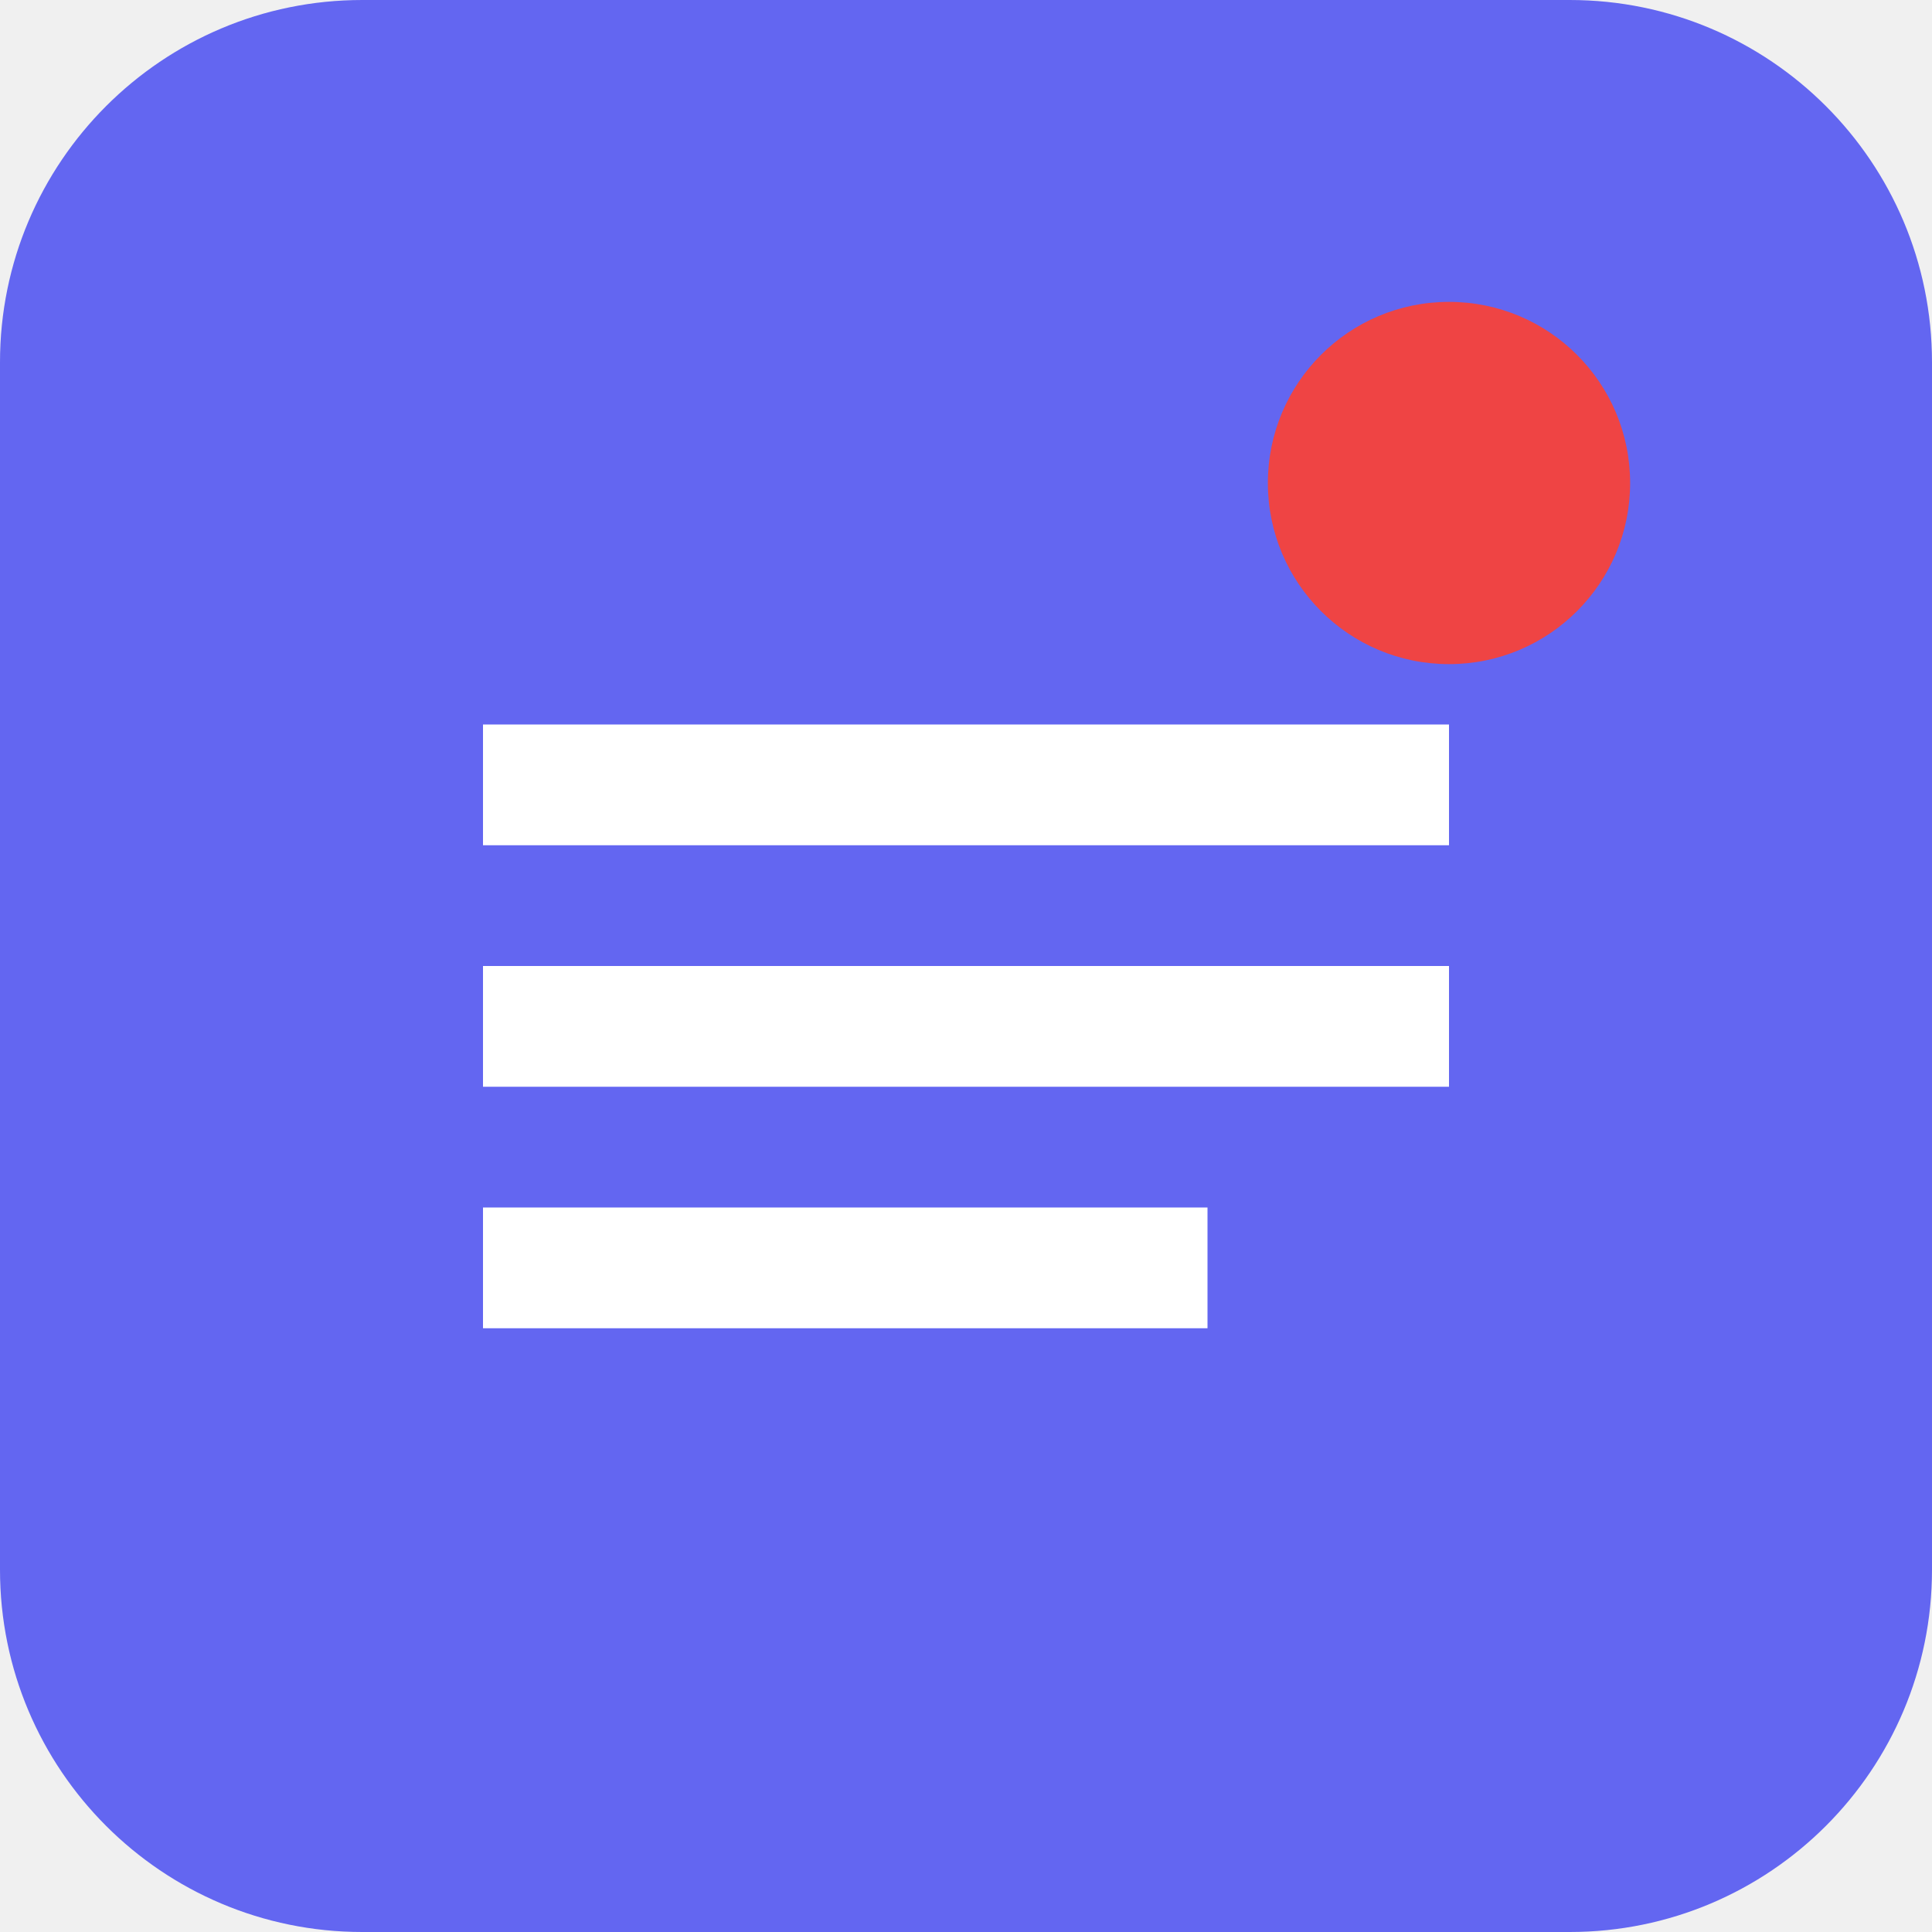
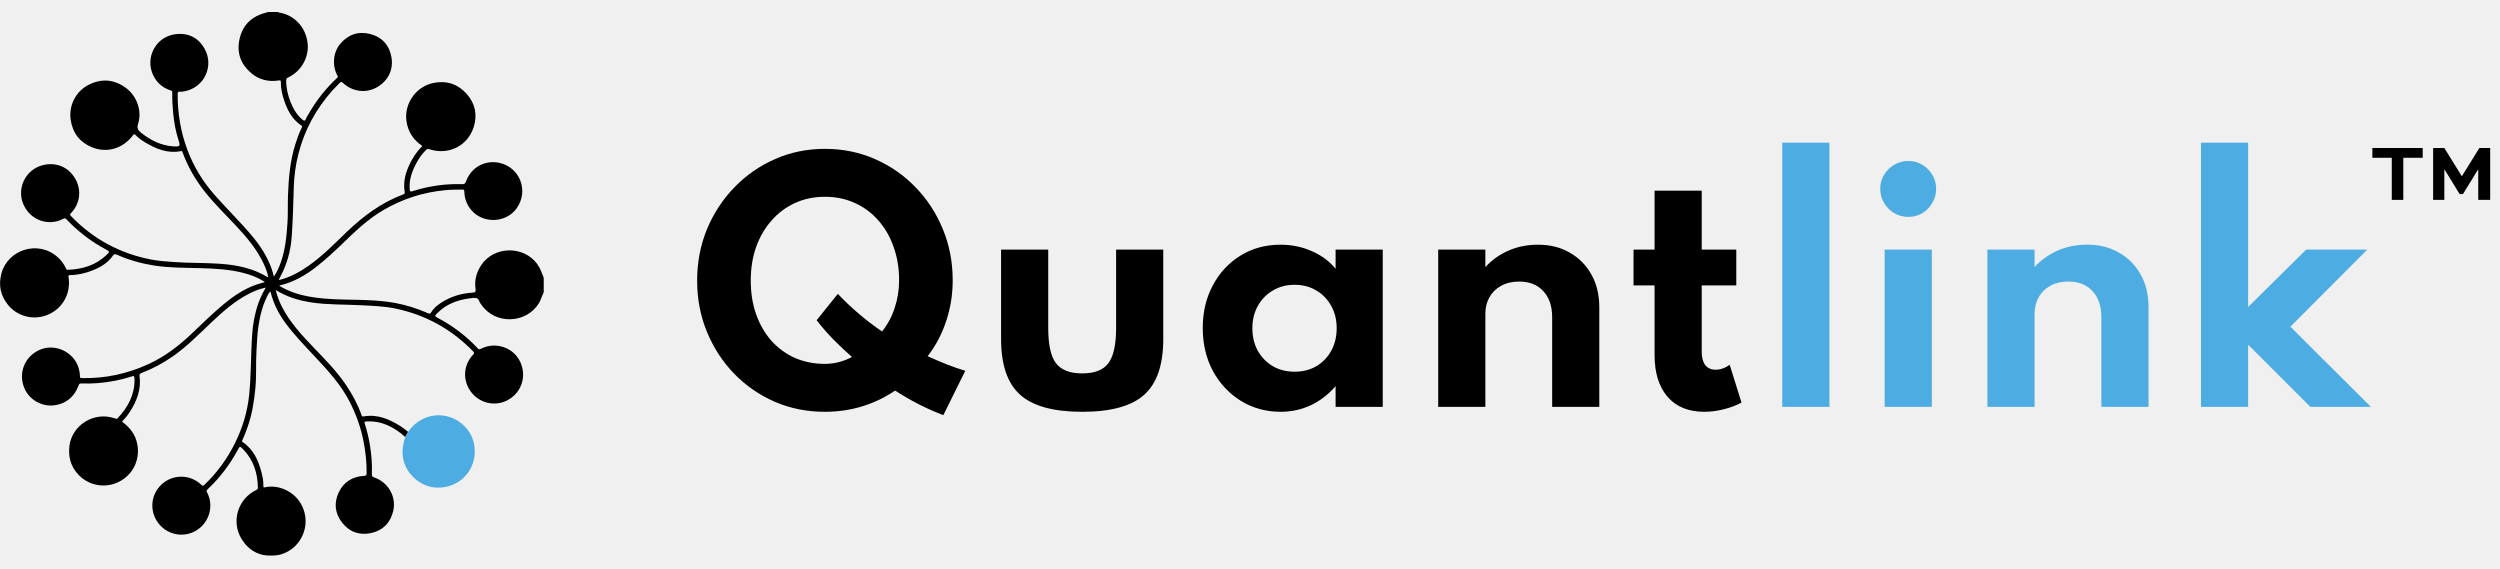
- <svg xmlns="http://www.w3.org/2000/svg" width="32" height="32" viewBox="0 0 32 32" fill="none">
-   <rect width="32" height="32" rx="6" fill="#6366f1" />
-   <path d="M8 12h16v2H8v-2zm0 4h16v2H8v-2zm0 4h12v2H8v-2z" fill="white" />
-   <circle cx="24" cy="8" r="3" fill="#ef4444" />
+ <svg xmlns="http://www.w3.org/2000/svg" xmlns:xlink="http://www.w3.org/1999/xlink" width="167px" height="38px" viewBox="0 0 167 38" version="1.1">
+   <defs>
+     <polygon id="path-1" points="36.328 1.11022302e-15 0 1.11022302e-15 0 36.328 36.328 36.328" />
+   </defs>
+   <g id="Page-1" stroke="none" stroke-width="1" fill="none" fill-rule="evenodd">
+     <g id="logo-black" transform="translate(0, 0.7979)">
+       <g id="Clipped">
+         <mask id="mask-2" fill="white">
+           <use xlink:href="#path-1" />
+         </mask>
+         <g id="Path" />
+         <g id="Group" mask="url(#mask-2)" fill-rule="nonzero">
+           <g transform="translate(0.0029, 0)" id="Path">
+             <path d="M27.07,28.395 C26.325,27.731 25.491,27.289 24.455,27.358 C24.369,27.364 24.32,27.364 24.36,27.488 C24.511,27.969 24.632,28.459 24.711,28.957 C24.812,29.589 24.865,30.225 24.837,30.865 C24.832,31.001 24.875,31.055 25.005,31.1 C25.938,31.423 26.493,32.39 26.261,33.349 C26.074,34.122 25.575,34.641 24.787,34.81 C23.993,34.979 23.315,34.731 22.824,34.079 C22.364,33.47 22.299,32.784 22.623,32.098 C22.953,31.402 23.537,31.033 24.307,30.992 C24.475,30.984 24.486,30.921 24.487,30.792 C24.495,30.055 24.412,29.329 24.266,28.608 C24.084,27.71 23.772,26.859 23.357,26.042 C22.764,24.878 21.887,23.938 21.006,22.996 C20.323,22.266 19.623,21.548 19.035,20.738 C18.598,20.134 18.263,19.472 18.082,18.742 C18.078,18.724 18.067,18.709 18.047,18.666 C17.885,18.869 17.794,19.092 17.701,19.311 C17.461,19.872 17.336,20.464 17.251,21.064 C17.177,21.589 17.16,22.12 17.129,22.649 C17.08,23.477 17.136,24.309 17.056,25.135 C16.97,26.035 16.83,26.922 16.518,27.777 C16.413,28.066 16.308,28.355 16.176,28.633 C16.146,28.695 16.172,28.705 16.209,28.73 C16.932,29.224 17.262,29.959 17.468,30.772 C17.541,31.061 17.603,31.351 17.589,31.651 C17.58,31.828 17.706,31.746 17.765,31.736 C18.315,31.651 18.822,31.763 19.296,32.043 C20.16,32.552 20.58,33.592 20.348,34.551 C20.104,35.556 19.261,36.283 18.204,36.325 C17.319,36.361 16.607,35.975 16.137,35.21 C15.41,34.027 15.903,32.505 17.119,31.932 C17.188,31.9 17.226,31.865 17.224,31.778 C17.209,30.803 16.93,29.93 16.24,29.214 C16.235,29.21 16.231,29.205 16.227,29.201 C16.015,28.996 16.019,28.998 15.877,29.261 C15.348,30.239 14.685,31.115 13.875,31.878 C13.803,31.946 13.77,31.983 13.827,32.09 C14.293,32.964 13.997,34.067 13.16,34.608 C12.333,35.143 11.241,34.968 10.616,34.2 C9.965,33.402 10.04,32.262 10.787,31.565 C11.539,30.863 12.707,30.872 13.451,31.591 C13.539,31.676 13.571,31.663 13.654,31.583 C14.514,30.766 15.197,29.819 15.717,28.757 C16.211,27.749 16.528,26.688 16.644,25.566 C16.75,24.55 16.747,23.53 16.792,22.513 C16.821,21.861 16.84,21.209 16.963,20.567 C17.107,19.816 17.329,19.092 17.76,18.412 C17.336,18.498 16.967,18.65 16.611,18.833 C15.662,19.323 14.875,20.023 14.107,20.749 C13.291,21.522 12.504,22.327 11.581,22.979 C10.916,23.448 10.204,23.83 9.444,24.121 C9.331,24.165 9.303,24.209 9.32,24.334 C9.436,25.213 9.138,25.984 8.675,26.708 C8.525,26.942 8.35,27.156 8.147,27.37 C8.437,27.581 8.689,27.824 8.881,28.133 C9.381,28.938 9.311,30.056 8.696,30.789 C7.733,31.937 5.994,31.913 5.08,30.731 C4.688,30.225 4.56,29.651 4.633,29.008 C4.789,27.626 6.262,26.652 7.68,27.153 C7.748,27.178 7.802,27.197 7.865,27.13 C8.543,26.407 8.989,25.585 8.985,24.566 C8.985,24.51 8.973,24.453 8.966,24.396 C8.957,24.322 8.924,24.31 8.85,24.334 C8.088,24.582 7.308,24.732 6.51,24.796 C6.149,24.825 5.787,24.826 5.426,24.818 C5.32,24.815 5.285,24.836 5.247,24.945 C4.978,25.706 4.378,26.212 3.533,26.285 C2.792,26.349 2.024,25.931 1.685,25.259 C1.224,24.347 1.501,23.278 2.369,22.718 C3.195,22.186 4.296,22.382 4.926,23.167 C5.202,23.511 5.32,23.909 5.339,24.337 C5.344,24.449 5.366,24.454 5.457,24.456 C7.016,24.496 8.498,24.173 9.913,23.525 C10.973,23.041 11.886,22.349 12.73,21.557 C13.463,20.869 14.176,20.156 14.95,19.514 C15.749,18.85 16.614,18.299 17.646,18.062 C17.656,18.06 17.662,18.045 17.678,18.026 C17.235,17.746 16.755,17.563 16.253,17.433 C15.301,17.187 14.327,17.142 13.35,17.114 C12.325,17.085 11.298,17.097 10.279,16.937 C9.425,16.803 8.601,16.57 7.812,16.218 C7.68,16.16 7.616,16.167 7.527,16.295 C7.193,16.774 6.706,17.055 6.177,17.265 C5.698,17.455 5.199,17.572 4.681,17.578 C4.569,17.579 4.56,17.616 4.575,17.71 C4.744,18.776 4.211,19.772 3.242,20.206 C2.295,20.631 1.158,20.369 0.503,19.531 C0.029,18.924 -0.115,18.238 0.093,17.466 C0.52,15.881 2.538,15.217 3.839,16.37 C4.079,16.583 4.268,16.834 4.4,17.124 C4.431,17.191 4.454,17.226 4.531,17.223 C5.496,17.191 6.375,16.928 7.094,16.253 C7.345,16.017 7.34,16.008 7.048,15.852 C6.067,15.331 5.202,14.656 4.437,13.854 C4.364,13.778 4.321,13.77 4.235,13.815 C3.377,14.27 2.278,14.034 1.707,13.131 C0.961,11.951 1.662,10.458 2.968,10.208 C3.87,10.035 4.673,10.434 5.083,11.251 C5.441,11.962 5.332,12.821 4.74,13.441 C4.656,13.528 4.661,13.554 4.743,13.639 C6.228,15.179 8.024,16.144 10.123,16.545 C10.609,16.638 11.103,16.667 11.596,16.705 C12.639,16.785 13.686,16.747 14.728,16.824 C15.823,16.904 16.884,17.119 17.841,17.696 C17.856,17.705 17.877,17.705 17.914,17.712 C17.862,17.404 17.75,17.125 17.626,16.853 C17.17,15.856 16.469,15.037 15.729,14.249 C15.042,13.518 14.323,12.817 13.697,12.031 C13.053,11.222 12.542,10.337 12.187,9.365 C12.165,9.306 12.148,9.283 12.081,9.296 C11.194,9.473 10.426,9.15 9.689,8.712 C9.461,8.576 9.243,8.421 9.06,8.228 C8.965,8.129 8.925,8.174 8.866,8.253 C8.215,9.119 7.161,9.444 6.166,9.05 C5.346,8.724 4.858,8.107 4.722,7.229 C4.571,6.25 5.063,5.319 5.88,4.888 C6.768,4.42 7.642,4.491 8.444,5.103 C9.144,5.637 9.495,6.621 9.222,7.474 C9.135,7.746 9.207,7.899 9.418,8.067 C10.053,8.569 10.746,8.923 11.564,8.979 C12.037,9.011 12.053,8.967 11.91,8.522 C11.728,7.957 11.625,7.375 11.567,6.782 C11.522,6.316 11.495,5.85 11.504,5.383 C11.506,5.298 11.475,5.268 11.393,5.241 C10.856,5.065 10.459,4.722 10.221,4.208 C9.683,3.048 10.4,1.673 11.677,1.492 C12.558,1.367 13.252,1.706 13.678,2.485 C14.293,3.611 13.656,5.021 12.371,5.29 C12.26,5.314 12.147,5.341 12.033,5.325 C11.909,5.307 11.867,5.357 11.866,5.476 C11.859,6.116 11.915,6.749 12.02,7.381 C12.126,8.023 12.301,8.645 12.531,9.253 C12.942,10.335 13.532,11.31 14.295,12.181 C15.145,13.151 16.075,14.047 16.9,15.041 C17.426,15.675 17.854,16.369 18.138,17.145 C18.199,17.31 18.237,17.483 18.293,17.678 C18.494,17.391 18.624,17.09 18.737,16.779 C19.047,15.928 19.137,15.039 19.198,14.144 C19.242,13.511 19.211,12.877 19.235,12.244 C19.279,11.087 19.374,9.937 19.73,8.826 C19.849,8.456 19.975,8.085 20.151,7.737 C20.192,7.656 20.181,7.622 20.107,7.572 C19.531,7.182 19.217,6.604 18.999,5.969 C18.855,5.551 18.75,5.12 18.757,4.673 C18.759,4.547 18.699,4.566 18.615,4.578 C17.927,4.683 17.298,4.532 16.77,4.079 C16.092,3.496 15.805,2.753 15.987,1.863 C16.189,0.869 16.814,0.282 17.786,0.042 C17.814,0.035 17.852,0.045 17.858,1.11022302e-15 C18.099,1.11022302e-15 18.34,1.11022302e-15 18.582,1.11022302e-15 C18.593,0.012 18.604,0.033 18.617,0.035 C19.604,0.185 20.42,0.957 20.548,2.107 C20.642,2.952 20.19,3.936 19.227,4.386 C19.134,4.43 19.116,4.483 19.115,4.574 C19.11,5.075 19.223,5.552 19.404,6.012 C19.582,6.461 19.819,6.875 20.198,7.192 C20.305,7.281 20.378,7.305 20.435,7.14 C20.473,7.03 20.546,6.93 20.605,6.826 C21.12,5.922 21.755,5.111 22.519,4.403 C22.568,4.358 22.582,4.336 22.544,4.267 C22.173,3.609 22.237,2.715 22.722,2.135 C23.244,1.512 23.924,1.272 24.714,1.471 C25.514,1.672 26.008,2.222 26.145,3.02 C26.284,3.828 25.962,4.537 25.255,4.985 C24.511,5.457 23.567,5.355 22.908,4.745 C22.825,4.668 22.775,4.639 22.685,4.743 C22.537,4.915 22.361,5.062 22.21,5.233 C21.114,6.469 20.339,7.874 19.931,9.483 C19.743,10.222 19.642,10.973 19.621,11.727 C19.591,12.804 19.561,13.881 19.488,14.956 C19.433,15.764 19.254,16.551 18.918,17.294 C18.827,17.494 18.721,17.687 18.612,17.905 C18.679,17.892 18.716,17.888 18.752,17.878 C19.426,17.696 20.025,17.364 20.593,16.968 C21.535,16.31 22.333,15.488 23.157,14.697 C24.266,13.631 25.482,12.732 26.935,12.188 C27.032,12.152 27.046,12.107 27.031,12.021 C26.926,11.42 27.059,10.855 27.298,10.307 C27.518,9.803 27.814,9.349 28.207,8.951 C27.608,8.556 27.26,8.009 27.153,7.321 C26.975,6.177 27.739,4.983 28.973,4.739 C29.83,4.569 30.574,4.814 31.156,5.457 C31.728,6.088 31.899,6.851 31.65,7.66 C31.254,8.951 29.958,9.591 28.672,9.169 C28.571,9.136 28.516,9.157 28.445,9.228 C28.178,9.494 27.966,9.798 27.794,10.13 C27.515,10.666 27.31,11.221 27.366,11.845 C27.38,12.001 27.419,12.016 27.558,11.972 C28.635,11.629 29.74,11.468 30.87,11.505 C31.013,11.509 31.073,11.469 31.122,11.333 C31.48,10.339 32.427,9.892 33.32,10.073 C34.727,10.356 35.344,11.956 34.506,13.121 C33.798,14.107 32.264,14.163 31.48,13.234 C31.178,12.878 31.026,12.465 31.015,12.005 C31.011,11.855 30.943,11.865 30.844,11.866 C30.477,11.869 30.11,11.871 29.743,11.905 C28.265,12.044 26.887,12.488 25.606,13.235 C24.564,13.843 23.704,14.671 22.847,15.502 C22.319,16.013 21.776,16.51 21.201,16.968 C20.444,17.571 19.621,18.054 18.653,18.277 C18.677,18.297 18.69,18.31 18.705,18.319 C18.742,18.343 18.78,18.366 18.818,18.388 C19.699,18.882 20.666,19.056 21.655,19.146 C22.615,19.233 23.58,19.209 24.542,19.251 C25.156,19.279 25.768,19.325 26.373,19.437 C27.135,19.579 27.871,19.805 28.579,20.122 C28.656,20.156 28.723,20.187 28.784,20.086 C28.957,19.799 29.207,19.589 29.487,19.41 C30.113,19.009 30.802,18.799 31.541,18.753 C31.707,18.743 31.794,18.728 31.763,18.511 C31.68,17.929 31.82,17.393 32.152,16.9 C33.005,15.63 34.973,15.599 35.88,16.835 C36.093,17.125 36.196,17.453 36.328,17.774 L36.328,18.725 C36.187,18.96 36.137,19.232 35.989,19.469 C35.124,20.85 33.046,20.892 32.141,19.538 C32.103,19.48 32.048,19.427 32.03,19.363 C31.968,19.146 31.833,19.08 31.613,19.102 C30.718,19.192 29.891,19.441 29.233,20.095 C29.013,20.315 29.013,20.317 29.285,20.462 C30.27,20.987 31.145,21.654 31.907,22.469 C31.982,22.55 32.027,22.549 32.12,22.501 C33.09,22.005 34.293,22.399 34.75,23.379 C35.176,24.294 34.876,25.374 33.955,25.905 C33.087,26.406 31.974,26.141 31.405,25.302 C30.888,24.539 30.965,23.561 31.604,22.891 C31.694,22.796 31.68,22.753 31.597,22.667 C30.143,21.177 28.397,20.216 26.357,19.802 C25.611,19.65 24.85,19.632 24.09,19.591 C23.003,19.531 21.908,19.57 20.827,19.408 C19.983,19.283 19.174,19.048 18.417,18.574 C18.512,18.986 18.652,19.347 18.83,19.694 C19.366,20.741 20.155,21.591 20.959,22.429 C21.723,23.226 22.504,24.009 23.12,24.932 C23.536,25.557 23.898,26.21 24.144,26.923 C24.164,26.984 24.188,27.038 24.276,27.022 C25.205,26.852 26.002,27.198 26.76,27.676 C26.935,27.786 27.093,27.924 27.259,28.05 C27.197,28.165 27.133,28.28 27.07,28.395 L27.07,28.395 Z" fill="#000000" />
+             <path d="M27.068,28.394 C27.131,28.279 27.195,28.164 27.258,28.048 C27.64,27.513 28.138,27.147 28.788,26.999 C30.123,26.695 31.493,27.632 31.684,28.983 C31.903,30.527 30.746,31.82 29.184,31.776 C28.08,31.745 27.077,30.84 26.913,29.753 C26.842,29.28 26.921,28.836 27.068,28.394 Z" fill="#4DACE1" />
+           </g>
+         </g>
+       </g>
+       <path d="M63.014,26.935 C62.474,26.73 61.934,26.491 61.394,26.217 C60.86,25.944 60.327,25.636 59.793,25.294 C58.391,26.238 56.825,26.71 55.095,26.71 C53.904,26.71 52.793,26.487 51.76,26.043 C50.728,25.591 49.822,24.966 49.042,24.165 C48.269,23.365 47.664,22.435 47.226,21.375 C46.788,20.315 46.569,19.173 46.569,17.949 C46.569,16.724 46.788,15.579 47.226,14.512 C47.67,13.445 48.283,12.511 49.062,11.711 C49.842,10.904 50.748,10.275 51.781,9.824 C52.814,9.372 53.922,9.146 55.105,9.146 C56.295,9.146 57.406,9.372 58.439,9.824 C59.472,10.275 60.378,10.904 61.157,11.711 C61.937,12.511 62.546,13.445 62.984,14.512 C63.421,15.572 63.64,16.711 63.64,17.928 C63.64,18.872 63.497,19.775 63.209,20.636 C62.929,21.498 62.515,22.285 61.968,22.996 C62.399,23.194 62.823,23.376 63.24,23.54 C63.657,23.704 64.071,23.848 64.481,23.971 L63.014,26.935 Z M55.095,23.509 C55.423,23.509 55.741,23.468 56.049,23.386 C56.363,23.304 56.651,23.191 56.91,23.047 C56.473,22.664 56.052,22.268 55.648,21.857 C55.252,21.447 54.886,21.026 54.551,20.595 L55.967,18.831 C56.869,19.782 57.854,20.619 58.921,21.344 C59.29,20.886 59.571,20.363 59.762,19.775 C59.961,19.187 60.06,18.571 60.06,17.928 C60.06,17.114 59.937,16.369 59.691,15.692 C59.451,15.008 59.109,14.416 58.665,13.917 C58.227,13.418 57.704,13.031 57.095,12.758 C56.493,12.484 55.83,12.347 55.105,12.347 C54.387,12.347 53.723,12.484 53.114,12.758 C52.513,13.031 51.989,13.421 51.545,13.927 C51.1,14.426 50.755,15.018 50.509,15.702 C50.269,16.379 50.15,17.128 50.15,17.949 C50.15,18.769 50.269,19.518 50.509,20.195 C50.748,20.872 51.087,21.461 51.524,21.96 C51.969,22.452 52.492,22.835 53.094,23.109 C53.703,23.376 54.37,23.509 55.095,23.509 Z M72.289,26.71 C70.374,26.71 68.992,26.33 68.144,25.571 C67.296,24.812 66.872,23.57 66.872,21.847 L66.872,15.876 L70.022,15.876 L70.022,21.108 C70.022,22.216 70.192,22.999 70.534,23.458 C70.883,23.916 71.468,24.145 72.289,24.145 C73.123,24.145 73.708,23.916 74.043,23.458 C74.385,22.999 74.556,22.216 74.556,21.108 L74.556,15.876 L77.706,15.876 L77.706,21.847 C77.706,23.57 77.282,24.812 76.433,25.571 C75.592,26.33 74.21,26.71 72.289,26.71 Z M85.545,26.71 C84.58,26.71 83.702,26.47 82.909,25.992 C82.122,25.506 81.496,24.843 81.031,24.001 C80.573,23.153 80.344,22.189 80.344,21.108 C80.344,20.055 80.566,19.111 81.01,18.277 C81.455,17.436 82.068,16.772 82.847,16.287 C83.634,15.794 84.533,15.548 85.545,15.548 C86.29,15.548 86.985,15.692 87.627,15.979 C88.277,16.259 88.808,16.653 89.218,17.159 L89.218,15.876 L92.367,15.876 L92.367,26.381 L89.218,26.381 L89.218,24.996 C88.739,25.55 88.189,25.975 87.566,26.269 C86.944,26.563 86.27,26.71 85.545,26.71 Z M86.479,24.032 C87.026,24.032 87.512,23.909 87.936,23.663 C88.359,23.41 88.691,23.064 88.93,22.627 C89.17,22.189 89.29,21.69 89.29,21.129 C89.29,20.561 89.166,20.062 88.921,19.631 C88.681,19.193 88.349,18.851 87.925,18.605 C87.508,18.352 87.026,18.226 86.479,18.226 C85.938,18.226 85.456,18.352 85.032,18.605 C84.608,18.851 84.273,19.193 84.027,19.631 C83.781,20.069 83.658,20.568 83.658,21.129 C83.658,21.69 83.777,22.189 84.016,22.627 C84.263,23.064 84.598,23.41 85.022,23.663 C85.446,23.909 85.932,24.032 86.479,24.032 Z M96.072,26.381 L96.072,15.876 L99.222,15.876 L99.222,17.046 C99.625,16.594 100.128,16.232 100.73,15.958 C101.338,15.685 102.008,15.548 102.741,15.548 C103.547,15.548 104.255,15.726 104.864,16.081 C105.479,16.43 105.961,16.919 106.31,17.548 C106.66,18.171 106.833,18.899 106.833,19.734 L106.833,26.381 L103.685,26.381 L103.685,20.4 C103.685,19.648 103.486,19.063 103.089,18.646 C102.699,18.222 102.162,18.01 101.479,18.01 C101.013,18.01 100.61,18.106 100.268,18.297 C99.933,18.482 99.673,18.739 99.488,19.067 C99.311,19.388 99.222,19.754 99.222,20.165 L99.222,26.381 L96.072,26.381 Z M113.84,26.71 C112.793,26.71 111.979,26.378 111.398,25.715 C110.817,25.044 110.525,24.111 110.525,22.914 L110.525,18.267 L109.12,18.267 L109.12,15.876 L110.525,15.876 L110.525,11.937 L113.675,11.937 L113.675,15.876 L115.984,15.876 L115.984,18.267 L113.675,18.267 L113.675,22.688 C113.675,23.085 113.754,23.386 113.911,23.591 C114.076,23.796 114.305,23.899 114.599,23.899 C114.927,23.899 115.241,23.789 115.543,23.57 L116.333,26.094 C115.977,26.286 115.576,26.436 115.132,26.546 C114.694,26.655 114.263,26.71 113.84,26.71 Z" id="Shape" fill="#000000" fill-rule="nonzero" />
+       <path d="M119.054,26.38 L119.054,8.734 L122.204,8.734 L122.204,26.38 L119.054,26.38 Z M125.896,26.38 L125.896,15.875 L129.046,15.875 L129.046,26.38 L125.896,26.38 Z M127.476,13.69 C127.135,13.69 126.82,13.607 126.532,13.443 C126.252,13.272 126.026,13.043 125.855,12.756 C125.684,12.469 125.599,12.154 125.599,11.812 C125.599,11.47 125.684,11.159 125.855,10.878 C126.026,10.598 126.252,10.376 126.532,10.212 C126.82,10.041 127.135,9.955 127.476,9.955 C127.818,9.955 128.13,10.041 128.41,10.212 C128.69,10.376 128.913,10.598 129.077,10.878 C129.248,11.159 129.334,11.47 129.334,11.812 C129.334,12.154 129.248,12.469 129.077,12.756 C128.913,13.043 128.69,13.272 128.41,13.443 C128.13,13.607 127.818,13.69 127.476,13.69 Z M132.759,26.38 L132.759,15.875 L135.909,15.875 L135.909,17.044 C136.313,16.593 136.815,16.23 137.417,15.957 C138.026,15.683 138.696,15.546 139.428,15.546 C140.234,15.546 140.942,15.724 141.551,16.08 C142.167,16.429 142.649,16.918 142.998,17.547 C143.347,18.169 143.522,18.898 143.522,19.732 L143.522,26.38 L140.372,26.38 L140.372,20.399 C140.372,19.647 140.173,19.062 139.777,18.645 C139.387,18.221 138.85,18.008 138.166,18.008 C137.701,18.008 137.298,18.104 136.955,18.296 C136.621,18.48 136.36,18.737 136.176,19.065 C135.998,19.387 135.909,19.753 135.909,20.163 L135.909,26.38 L132.759,26.38 Z M147.026,26.38 L147.026,8.734 L150.175,8.734 L150.175,19.711 L154.053,15.875 L158.136,15.875 L152.996,21.025 L158.372,26.38 L154.33,26.38 L150.175,22.225 L150.175,26.38 L147.026,26.38 Z" id="Shape" fill="#4DACE1" fill-rule="nonzero" />
+       <polygon id="Path" fill="#000000" fill-rule="nonzero" points="158.475 9.088 161.836 9.088 161.836 9.742 160.541 9.742 160.541 12.554 159.77 12.554 159.77 9.742 158.475 9.742" />
+       <polygon id="Path" fill="#000000" fill-rule="nonzero" points="165.547 12.554 165.547 10.542 165.523 10.542 164.526 12.166 164.302 12.166 163.306 10.542 163.281 10.542 163.281 12.554 162.533 12.554 162.533 9.088 163.281 9.088 164.451 10.978 165.622 9.088 166.344 9.088 166.344 12.554" />
+     </g>
+   </g>
</svg>
